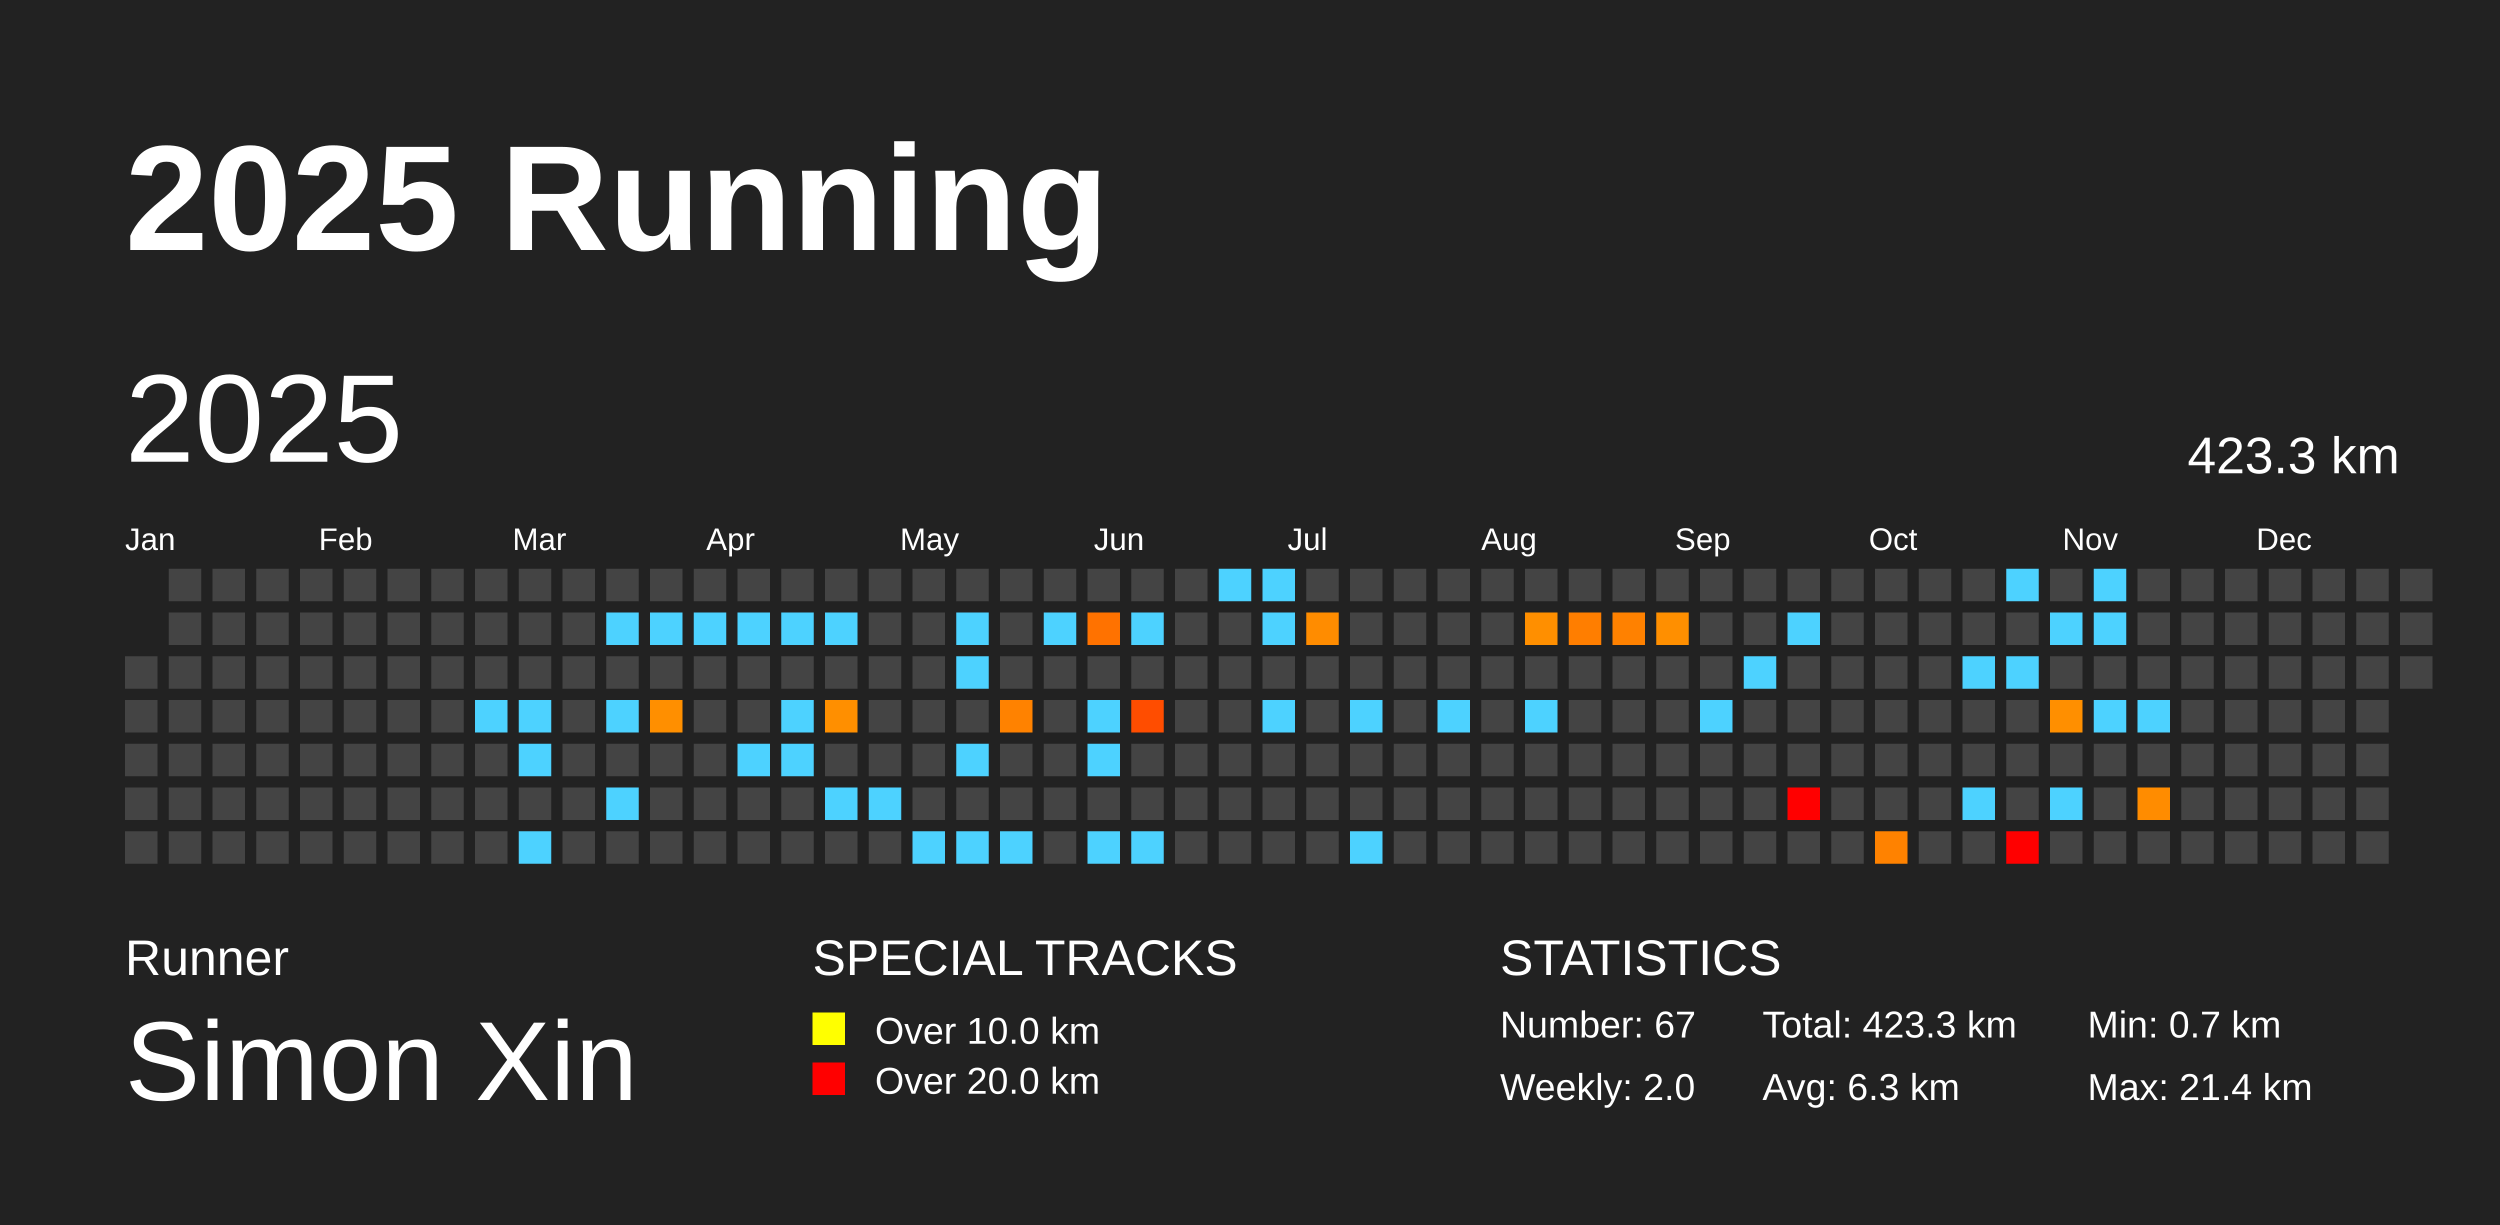
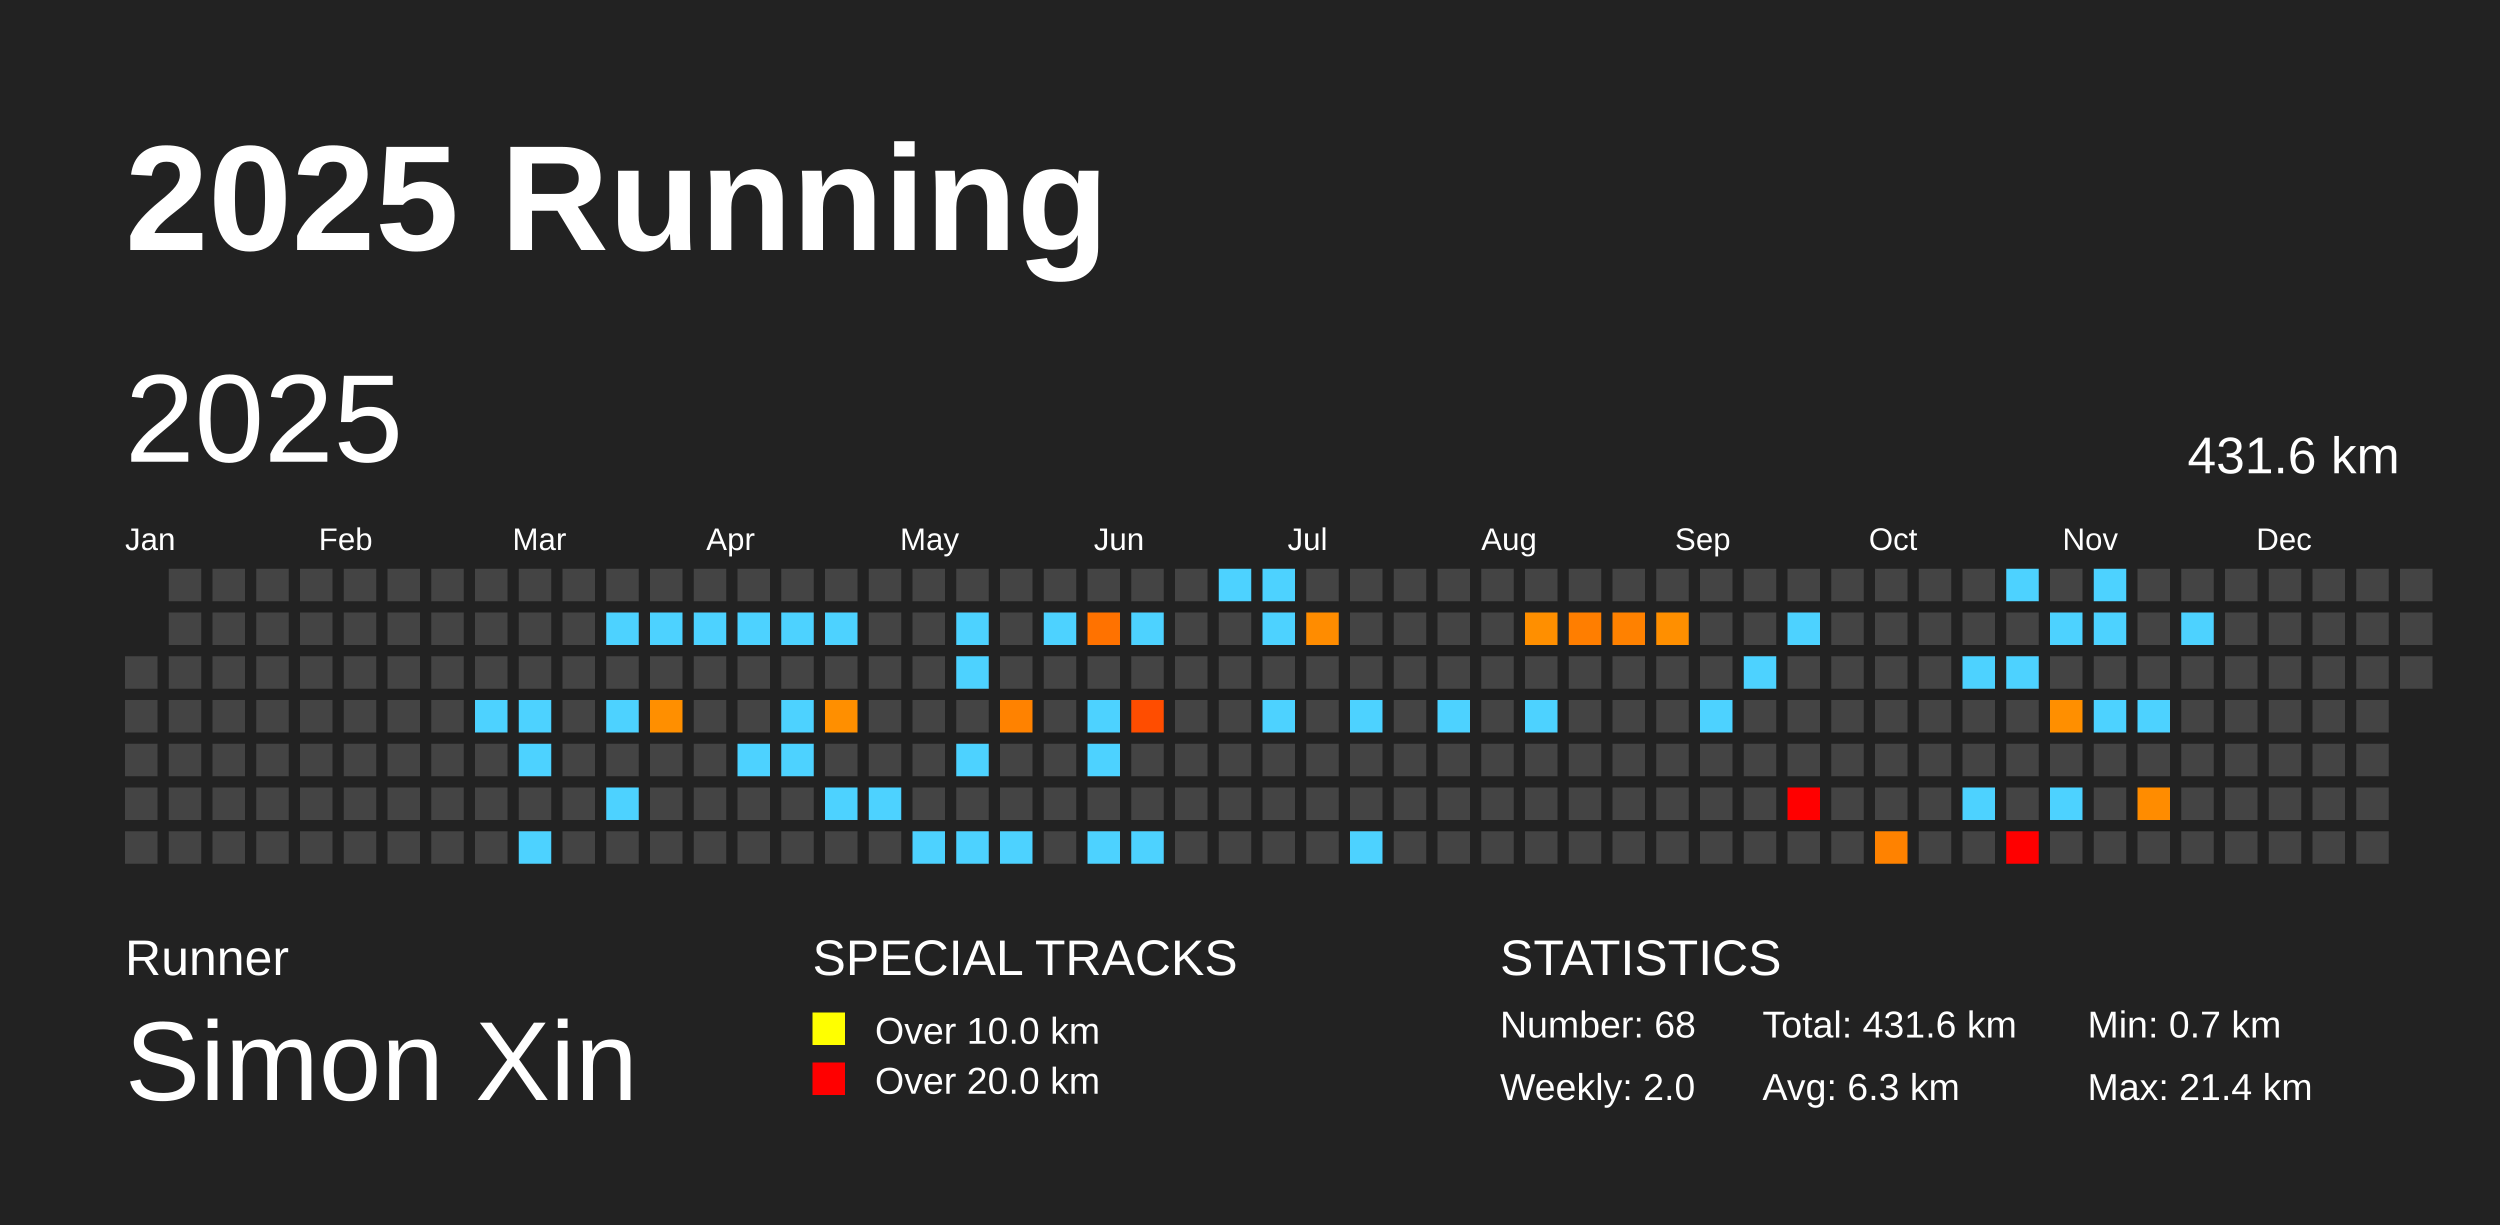
<svg xmlns="http://www.w3.org/2000/svg" baseProfile="full" height="98mm" version="1.1" viewBox="0,0,200,98" width="200mm">
  <defs />
  <rect fill="#222222" height="98" width="200" x="0" y="0" />
  <text fill="#FFFFFF" style="font-size:12px; font-family:Arial; font-weight:bold;" x="10" y="20">2025 Running</text>
  <text fill="#FFFFFF" style="font-size:4px; font-family:Arial" x="10" y="78">Runner</text>
  <text fill="#FFFFFF" style="font-size:9px; font-family:Arial" x="10" y="88">Simon Xin</text>
  <text fill="#FFFFFF" style="font-size:4px; font-family:Arial" x="65" y="78">SPECIAL TRACKS</text>
  <rect fill="yellow" height="2.6" width="2.6" x="65" y="81" />
  <text fill="#FFFFFF" style="font-size:3px; font-family:Arial" x="70" y="83.5">Over 10.0 km</text>
  <rect fill="red" height="2.6" width="2.6" x="65" y="85" />
  <text fill="#FFFFFF" style="font-size:3px; font-family:Arial" x="70" y="87.5">Over 20.0 km</text>
  <text fill="#FFFFFF" style="font-size:4px; font-family:Arial" x="120" y="78">STATISTICS</text>
-   <text fill="#FFFFFF" style="font-size:3px; font-family:Arial" x="120" y="83">Number: 67</text>
+   <text fill="#FFFFFF" style="font-size:3px; font-family:Arial" x="120" y="83">Number: 68</text>
  <text fill="#FFFFFF" style="font-size:3px; font-family:Arial" x="120" y="88">Weekly: 2.0</text>
-   <text fill="#FFFFFF" style="font-size:3px; font-family:Arial" x="141" y="83">Total: 423.3 km</text>
+   <text fill="#FFFFFF" style="font-size:3px; font-family:Arial" x="141" y="83">Total: 431.6 km</text>
  <text fill="#FFFFFF" style="font-size:3px; font-family:Arial" x="141" y="88">Avg: 6.3 km</text>
  <text fill="#FFFFFF" style="font-size:3px; font-family:Arial" x="167" y="83">Min: 0.7 km</text>
  <text fill="#FFFFFF" style="font-size:3px; font-family:Arial" x="167" y="88">Max: 21.4 km</text>
  <text dominant-baseline="hanging" fill="#FFFFFF" style="font-size:10.0px; font-family:Arial;" x="10" y="30">2025</text>
-   <text dominant-baseline="hanging" fill="#FFFFFF" style="font-size:4.125px; font-family:Arial;" x="175" y="35">423.3 km</text>
+   <text dominant-baseline="hanging" fill="#FFFFFF" style="font-size:4.125px; font-family:Arial;" x="175" y="35">431.6 km</text>
  <text fill="#FFFFFF" style="font-size:2.5px; font-family:Arial" x="10.0" y="44">Jan</text>
  <text fill="#FFFFFF" style="font-size:2.5px; font-family:Arial" x="25.5" y="44">Feb</text>
  <text fill="#FFFFFF" style="font-size:2.5px; font-family:Arial" x="41.0" y="44">Mar</text>
  <text fill="#FFFFFF" style="font-size:2.5px; font-family:Arial" x="56.5" y="44">Apr</text>
  <text fill="#FFFFFF" style="font-size:2.5px; font-family:Arial" x="72.0" y="44">May</text>
  <text fill="#FFFFFF" style="font-size:2.5px; font-family:Arial" x="87.5" y="44">Jun</text>
  <text fill="#FFFFFF" style="font-size:2.5px; font-family:Arial" x="103.0" y="44">Jul</text>
  <text fill="#FFFFFF" style="font-size:2.5px; font-family:Arial" x="118.5" y="44">Aug</text>
  <text fill="#FFFFFF" style="font-size:2.5px; font-family:Arial" x="134.0" y="44">Sep</text>
  <text fill="#FFFFFF" style="font-size:2.5px; font-family:Arial" x="149.5" y="44">Oct</text>
  <text fill="#FFFFFF" style="font-size:2.5px; font-family:Arial" x="165.0" y="44">Nov</text>
  <text fill="#FFFFFF" style="font-size:2.5px; font-family:Arial" x="180.5" y="44">Dec</text>
  <rect fill="#444444" height="2.6" width="2.6" x="10.0" y="52.5" />
  <rect fill="#444444" height="2.6" width="2.6" x="10.0" y="56.0" />
  <rect fill="#444444" height="2.6" width="2.6" x="10.0" y="59.5" />
  <rect fill="#444444" height="2.6" width="2.6" x="10.0" y="63.0" />
  <rect fill="#444444" height="2.6" width="2.6" x="10.0" y="66.5" />
  <rect fill="#444444" height="2.6" width="2.6" x="13.5" y="45.5" />
  <rect fill="#444444" height="2.6" width="2.6" x="13.5" y="49.0" />
  <rect fill="#444444" height="2.6" width="2.6" x="13.5" y="52.5" />
  <rect fill="#444444" height="2.6" width="2.6" x="13.5" y="56.0" />
  <rect fill="#444444" height="2.6" width="2.6" x="13.5" y="59.5" />
  <rect fill="#444444" height="2.6" width="2.6" x="13.5" y="63.0" />
  <rect fill="#444444" height="2.6" width="2.6" x="13.5" y="66.5" />
  <rect fill="#444444" height="2.6" width="2.6" x="17.0" y="45.5" />
  <rect fill="#444444" height="2.6" width="2.6" x="17.0" y="49.0" />
  <rect fill="#444444" height="2.6" width="2.6" x="17.0" y="52.5" />
  <rect fill="#444444" height="2.6" width="2.6" x="17.0" y="56.0" />
  <rect fill="#444444" height="2.6" width="2.6" x="17.0" y="59.5" />
  <rect fill="#444444" height="2.6" width="2.6" x="17.0" y="63.0" />
  <rect fill="#444444" height="2.6" width="2.6" x="17.0" y="66.5" />
  <rect fill="#444444" height="2.6" width="2.6" x="20.5" y="45.5" />
  <rect fill="#444444" height="2.6" width="2.6" x="20.5" y="49.0" />
  <rect fill="#444444" height="2.6" width="2.6" x="20.5" y="52.5" />
  <rect fill="#444444" height="2.6" width="2.6" x="20.5" y="56.0" />
  <rect fill="#444444" height="2.6" width="2.6" x="20.5" y="59.5" />
  <rect fill="#444444" height="2.6" width="2.6" x="20.5" y="63.0" />
  <rect fill="#444444" height="2.6" width="2.6" x="20.5" y="66.5" />
  <rect fill="#444444" height="2.6" width="2.6" x="24.0" y="45.5" />
  <rect fill="#444444" height="2.6" width="2.6" x="24.0" y="49.0" />
  <rect fill="#444444" height="2.6" width="2.6" x="24.0" y="52.5" />
  <rect fill="#444444" height="2.6" width="2.6" x="24.0" y="56.0" />
  <rect fill="#444444" height="2.6" width="2.6" x="24.0" y="59.5" />
  <rect fill="#444444" height="2.6" width="2.6" x="24.0" y="63.0" />
  <rect fill="#444444" height="2.6" width="2.6" x="24.0" y="66.5" />
  <rect fill="#444444" height="2.6" width="2.6" x="27.5" y="45.5" />
  <rect fill="#444444" height="2.6" width="2.6" x="27.5" y="49.0" />
  <rect fill="#444444" height="2.6" width="2.6" x="27.5" y="52.5" />
  <rect fill="#444444" height="2.6" width="2.6" x="27.5" y="56.0" />
  <rect fill="#444444" height="2.6" width="2.6" x="27.5" y="59.5" />
  <rect fill="#444444" height="2.6" width="2.6" x="27.5" y="63.0" />
  <rect fill="#444444" height="2.6" width="2.6" x="27.5" y="66.5" />
  <rect fill="#444444" height="2.6" width="2.6" x="31.0" y="45.5" />
  <rect fill="#444444" height="2.6" width="2.6" x="31.0" y="49.0" />
  <rect fill="#444444" height="2.6" width="2.6" x="31.0" y="52.5" />
  <rect fill="#444444" height="2.6" width="2.6" x="31.0" y="56.0" />
  <rect fill="#444444" height="2.6" width="2.6" x="31.0" y="59.5" />
  <rect fill="#444444" height="2.6" width="2.6" x="31.0" y="63.0" />
  <rect fill="#444444" height="2.6" width="2.6" x="31.0" y="66.5" />
  <rect fill="#444444" height="2.6" width="2.6" x="34.5" y="45.5" />
  <rect fill="#444444" height="2.6" width="2.6" x="34.5" y="49.0" />
  <rect fill="#444444" height="2.6" width="2.6" x="34.5" y="52.5" />
  <rect fill="#444444" height="2.6" width="2.6" x="34.5" y="56.0" />
  <rect fill="#444444" height="2.6" width="2.6" x="34.5" y="59.5" />
  <rect fill="#444444" height="2.6" width="2.6" x="34.5" y="63.0" />
  <rect fill="#444444" height="2.6" width="2.6" x="34.5" y="66.5" />
  <rect fill="#444444" height="2.6" width="2.6" x="38.0" y="45.5" />
  <rect fill="#444444" height="2.6" width="2.6" x="38.0" y="49.0" />
  <rect fill="#444444" height="2.6" width="2.6" x="38.0" y="52.5" />
  <rect fill="#4dd2ff" height="2.6" width="2.6" x="38.0" y="56.0" />
  <rect fill="#444444" height="2.6" width="2.6" x="38.0" y="59.5" />
  <rect fill="#444444" height="2.6" width="2.6" x="38.0" y="63.0" />
  <rect fill="#444444" height="2.6" width="2.6" x="38.0" y="66.5" />
  <rect fill="#444444" height="2.6" width="2.6" x="41.5" y="45.5" />
  <rect fill="#444444" height="2.6" width="2.6" x="41.5" y="49.0" />
  <rect fill="#444444" height="2.6" width="2.6" x="41.5" y="52.5" />
  <rect fill="#4dd2ff" height="2.6" width="2.6" x="41.5" y="56.0" />
  <rect fill="#4dd2ff" height="2.6" width="2.6" x="41.5" y="59.5" />
  <rect fill="#444444" height="2.6" width="2.6" x="41.5" y="63.0" />
  <rect fill="#4dd2ff" height="2.6" width="2.6" x="41.5" y="66.5" />
  <rect fill="#444444" height="2.6" width="2.6" x="45.0" y="45.5" />
  <rect fill="#444444" height="2.6" width="2.6" x="45.0" y="49.0" />
  <rect fill="#444444" height="2.6" width="2.6" x="45.0" y="52.5" />
  <rect fill="#444444" height="2.6" width="2.6" x="45.0" y="56.0" />
  <rect fill="#444444" height="2.6" width="2.6" x="45.0" y="59.5" />
  <rect fill="#444444" height="2.6" width="2.6" x="45.0" y="63.0" />
  <rect fill="#444444" height="2.6" width="2.6" x="45.0" y="66.5" />
  <rect fill="#444444" height="2.6" width="2.6" x="48.5" y="45.5" />
  <rect fill="#4dd2ff" height="2.6" width="2.6" x="48.5" y="49.0" />
  <rect fill="#444444" height="2.6" width="2.6" x="48.5" y="52.5" />
  <rect fill="#4dd2ff" height="2.6" width="2.6" x="48.5" y="56.0" />
  <rect fill="#444444" height="2.6" width="2.6" x="48.5" y="59.5" />
  <rect fill="#4dd2ff" height="2.6" width="2.6" x="48.5" y="63.0" />
  <rect fill="#444444" height="2.6" width="2.6" x="48.5" y="66.5" />
  <rect fill="#444444" height="2.6" width="2.6" x="52.0" y="45.5" />
  <rect fill="#4dd2ff" height="2.6" width="2.6" x="52.0" y="49.0" />
  <rect fill="#444444" height="2.6" width="2.6" x="52.0" y="52.5" />
  <rect fill="#ff8f00" height="2.6" width="2.6" x="52.0" y="56.0" />
  <rect fill="#444444" height="2.6" width="2.6" x="52.0" y="59.5" />
  <rect fill="#444444" height="2.6" width="2.6" x="52.0" y="63.0" />
  <rect fill="#444444" height="2.6" width="2.6" x="52.0" y="66.5" />
  <rect fill="#444444" height="2.6" width="2.6" x="55.5" y="45.5" />
  <rect fill="#4dd2ff" height="2.6" width="2.6" x="55.5" y="49.0" />
  <rect fill="#444444" height="2.6" width="2.6" x="55.5" y="52.5" />
  <rect fill="#444444" height="2.6" width="2.6" x="55.5" y="56.0" />
  <rect fill="#444444" height="2.6" width="2.6" x="55.5" y="59.5" />
  <rect fill="#444444" height="2.6" width="2.6" x="55.5" y="63.0" />
  <rect fill="#444444" height="2.6" width="2.6" x="55.5" y="66.5" />
  <rect fill="#444444" height="2.6" width="2.6" x="59.0" y="45.5" />
  <rect fill="#4dd2ff" height="2.6" width="2.6" x="59.0" y="49.0" />
  <rect fill="#444444" height="2.6" width="2.6" x="59.0" y="52.5" />
  <rect fill="#444444" height="2.6" width="2.6" x="59.0" y="56.0" />
  <rect fill="#4dd2ff" height="2.6" width="2.6" x="59.0" y="59.5" />
  <rect fill="#444444" height="2.6" width="2.6" x="59.0" y="63.0" />
  <rect fill="#444444" height="2.6" width="2.6" x="59.0" y="66.5" />
  <rect fill="#444444" height="2.6" width="2.6" x="62.5" y="45.5" />
  <rect fill="#4dd2ff" height="2.6" width="2.6" x="62.5" y="49.0" />
  <rect fill="#444444" height="2.6" width="2.6" x="62.5" y="52.5" />
  <rect fill="#4dd2ff" height="2.6" width="2.6" x="62.5" y="56.0" />
  <rect fill="#4dd2ff" height="2.6" width="2.6" x="62.5" y="59.5" />
  <rect fill="#444444" height="2.6" width="2.6" x="62.5" y="63.0" />
  <rect fill="#444444" height="2.6" width="2.6" x="62.5" y="66.5" />
  <rect fill="#444444" height="2.6" width="2.6" x="66.0" y="45.5" />
  <rect fill="#4dd2ff" height="2.6" width="2.6" x="66.0" y="49.0" />
  <rect fill="#444444" height="2.6" width="2.6" x="66.0" y="52.5" />
  <rect fill="#ff8f00" height="2.6" width="2.6" x="66.0" y="56.0" />
  <rect fill="#444444" height="2.6" width="2.6" x="66.0" y="59.5" />
  <rect fill="#4dd2ff" height="2.6" width="2.6" x="66.0" y="63.0" />
  <rect fill="#444444" height="2.6" width="2.6" x="66.0" y="66.5" />
  <rect fill="#444444" height="2.6" width="2.6" x="69.5" y="45.5" />
  <rect fill="#444444" height="2.6" width="2.6" x="69.5" y="49.0" />
  <rect fill="#444444" height="2.6" width="2.6" x="69.5" y="52.5" />
  <rect fill="#444444" height="2.6" width="2.6" x="69.5" y="56.0" />
  <rect fill="#444444" height="2.6" width="2.6" x="69.5" y="59.5" />
  <rect fill="#4dd2ff" height="2.6" width="2.6" x="69.5" y="63.0" />
  <rect fill="#444444" height="2.6" width="2.6" x="69.5" y="66.5" />
  <rect fill="#444444" height="2.6" width="2.6" x="73.0" y="45.5" />
  <rect fill="#444444" height="2.6" width="2.6" x="73.0" y="49.0" />
  <rect fill="#444444" height="2.6" width="2.6" x="73.0" y="52.5" />
  <rect fill="#444444" height="2.6" width="2.6" x="73.0" y="56.0" />
  <rect fill="#444444" height="2.6" width="2.6" x="73.0" y="59.5" />
  <rect fill="#444444" height="2.6" width="2.6" x="73.0" y="63.0" />
  <rect fill="#4dd2ff" height="2.6" width="2.6" x="73.0" y="66.5" />
  <rect fill="#444444" height="2.6" width="2.6" x="76.5" y="45.5" />
  <rect fill="#4dd2ff" height="2.6" width="2.6" x="76.5" y="49.0" />
  <rect fill="#4dd2ff" height="2.6" width="2.6" x="76.5" y="52.5" />
  <rect fill="#444444" height="2.6" width="2.6" x="76.5" y="56.0" />
  <rect fill="#4dd2ff" height="2.6" width="2.6" x="76.5" y="59.5" />
  <rect fill="#444444" height="2.6" width="2.6" x="76.5" y="63.0" />
  <rect fill="#4dd2ff" height="2.6" width="2.6" x="76.5" y="66.5" />
  <rect fill="#444444" height="2.6" width="2.6" x="80.0" y="45.5" />
  <rect fill="#444444" height="2.6" width="2.6" x="80.0" y="49.0" />
  <rect fill="#444444" height="2.6" width="2.6" x="80.0" y="52.5" />
  <rect fill="#ff8200" height="2.6" width="2.6" x="80.0" y="56.0" />
  <rect fill="#444444" height="2.6" width="2.6" x="80.0" y="59.5" />
  <rect fill="#444444" height="2.6" width="2.6" x="80.0" y="63.0" />
  <rect fill="#4dd2ff" height="2.6" width="2.6" x="80.0" y="66.5" />
  <rect fill="#444444" height="2.6" width="2.6" x="83.5" y="45.5" />
  <rect fill="#4dd2ff" height="2.6" width="2.6" x="83.5" y="49.0" />
  <rect fill="#444444" height="2.6" width="2.6" x="83.5" y="52.5" />
  <rect fill="#444444" height="2.6" width="2.6" x="83.5" y="56.0" />
  <rect fill="#444444" height="2.6" width="2.6" x="83.5" y="59.5" />
  <rect fill="#444444" height="2.6" width="2.6" x="83.5" y="63.0" />
  <rect fill="#444444" height="2.6" width="2.6" x="83.5" y="66.5" />
  <rect fill="#444444" height="2.6" width="2.6" x="87.0" y="45.5" />
  <rect fill="#ff7200" height="2.6" width="2.6" x="87.0" y="49.0" />
  <rect fill="#444444" height="2.6" width="2.6" x="87.0" y="52.5" />
  <rect fill="#4dd2ff" height="2.6" width="2.6" x="87.0" y="56.0" />
  <rect fill="#4dd2ff" height="2.6" width="2.6" x="87.0" y="59.5" />
  <rect fill="#444444" height="2.6" width="2.6" x="87.0" y="63.0" />
  <rect fill="#4dd2ff" height="2.6" width="2.6" x="87.0" y="66.5" />
  <rect fill="#444444" height="2.6" width="2.6" x="90.5" y="45.5" />
  <rect fill="#4dd2ff" height="2.6" width="2.6" x="90.5" y="49.0" />
  <rect fill="#444444" height="2.6" width="2.6" x="90.5" y="52.5" />
  <rect fill="#ff4d00" height="2.6" width="2.6" x="90.5" y="56.0" />
  <rect fill="#444444" height="2.6" width="2.6" x="90.5" y="59.5" />
  <rect fill="#444444" height="2.6" width="2.6" x="90.5" y="63.0" />
  <rect fill="#4dd2ff" height="2.6" width="2.6" x="90.5" y="66.5" />
  <rect fill="#444444" height="2.6" width="2.6" x="94.0" y="45.5" />
  <rect fill="#444444" height="2.6" width="2.6" x="94.0" y="49.0" />
  <rect fill="#444444" height="2.6" width="2.6" x="94.0" y="52.5" />
  <rect fill="#444444" height="2.6" width="2.6" x="94.0" y="56.0" />
  <rect fill="#444444" height="2.6" width="2.6" x="94.0" y="59.5" />
  <rect fill="#444444" height="2.6" width="2.6" x="94.0" y="63.0" />
  <rect fill="#444444" height="2.6" width="2.6" x="94.0" y="66.5" />
  <rect fill="#4dd2ff" height="2.6" width="2.6" x="97.5" y="45.5" />
  <rect fill="#444444" height="2.6" width="2.6" x="97.5" y="49.0" />
  <rect fill="#444444" height="2.6" width="2.6" x="97.5" y="52.5" />
  <rect fill="#444444" height="2.6" width="2.6" x="97.5" y="56.0" />
  <rect fill="#444444" height="2.6" width="2.6" x="97.5" y="59.5" />
  <rect fill="#444444" height="2.6" width="2.6" x="97.5" y="63.0" />
  <rect fill="#444444" height="2.6" width="2.6" x="97.5" y="66.5" />
  <rect fill="#4dd2ff" height="2.6" width="2.6" x="101.0" y="45.5" />
  <rect fill="#4dd2ff" height="2.6" width="2.6" x="101.0" y="49.0" />
  <rect fill="#444444" height="2.6" width="2.6" x="101.0" y="52.5" />
  <rect fill="#4dd2ff" height="2.6" width="2.6" x="101.0" y="56.0" />
  <rect fill="#444444" height="2.6" width="2.6" x="101.0" y="59.5" />
  <rect fill="#444444" height="2.6" width="2.6" x="101.0" y="63.0" />
  <rect fill="#444444" height="2.6" width="2.6" x="101.0" y="66.5" />
  <rect fill="#444444" height="2.6" width="2.6" x="104.5" y="45.5" />
  <rect fill="#ff8c00" height="2.6" width="2.6" x="104.5" y="49.0" />
  <rect fill="#444444" height="2.6" width="2.6" x="104.5" y="52.5" />
  <rect fill="#444444" height="2.6" width="2.6" x="104.5" y="56.0" />
  <rect fill="#444444" height="2.6" width="2.6" x="104.5" y="59.5" />
  <rect fill="#444444" height="2.6" width="2.6" x="104.5" y="63.0" />
  <rect fill="#444444" height="2.6" width="2.6" x="104.5" y="66.5" />
  <rect fill="#444444" height="2.6" width="2.6" x="108.0" y="45.5" />
  <rect fill="#444444" height="2.6" width="2.6" x="108.0" y="49.0" />
  <rect fill="#444444" height="2.6" width="2.6" x="108.0" y="52.5" />
  <rect fill="#4dd2ff" height="2.6" width="2.6" x="108.0" y="56.0" />
  <rect fill="#444444" height="2.6" width="2.6" x="108.0" y="59.5" />
  <rect fill="#444444" height="2.6" width="2.6" x="108.0" y="63.0" />
  <rect fill="#4dd2ff" height="2.6" width="2.6" x="108.0" y="66.5" />
  <rect fill="#444444" height="2.6" width="2.6" x="111.5" y="45.5" />
  <rect fill="#444444" height="2.6" width="2.6" x="111.5" y="49.0" />
  <rect fill="#444444" height="2.6" width="2.6" x="111.5" y="52.5" />
  <rect fill="#444444" height="2.6" width="2.6" x="111.5" y="56.0" />
  <rect fill="#444444" height="2.6" width="2.6" x="111.5" y="59.5" />
  <rect fill="#444444" height="2.6" width="2.6" x="111.5" y="63.0" />
  <rect fill="#444444" height="2.6" width="2.6" x="111.5" y="66.5" />
  <rect fill="#444444" height="2.6" width="2.6" x="115.0" y="45.5" />
  <rect fill="#444444" height="2.6" width="2.6" x="115.0" y="49.0" />
  <rect fill="#444444" height="2.6" width="2.6" x="115.0" y="52.5" />
  <rect fill="#4dd2ff" height="2.6" width="2.6" x="115.0" y="56.0" />
  <rect fill="#444444" height="2.6" width="2.6" x="115.0" y="59.5" />
  <rect fill="#444444" height="2.6" width="2.6" x="115.0" y="63.0" />
  <rect fill="#444444" height="2.6" width="2.6" x="115.0" y="66.5" />
  <rect fill="#444444" height="2.6" width="2.6" x="118.5" y="45.5" />
  <rect fill="#444444" height="2.6" width="2.6" x="118.5" y="49.0" />
  <rect fill="#444444" height="2.6" width="2.6" x="118.5" y="52.5" />
  <rect fill="#444444" height="2.6" width="2.6" x="118.5" y="56.0" />
  <rect fill="#444444" height="2.6" width="2.6" x="118.5" y="59.5" />
  <rect fill="#444444" height="2.6" width="2.6" x="118.5" y="63.0" />
  <rect fill="#444444" height="2.6" width="2.6" x="118.5" y="66.5" />
  <rect fill="#444444" height="2.6" width="2.6" x="122.0" y="45.5" />
  <rect fill="#ff8f00" height="2.6" width="2.6" x="122.0" y="49.0" />
  <rect fill="#444444" height="2.6" width="2.6" x="122.0" y="52.5" />
  <rect fill="#4dd2ff" height="2.6" width="2.6" x="122.0" y="56.0" />
  <rect fill="#444444" height="2.6" width="2.6" x="122.0" y="59.5" />
  <rect fill="#444444" height="2.6" width="2.6" x="122.0" y="63.0" />
  <rect fill="#444444" height="2.6" width="2.6" x="122.0" y="66.5" />
  <rect fill="#444444" height="2.6" width="2.6" x="125.5" y="45.5" />
  <rect fill="#ff7e00" height="2.6" width="2.6" x="125.5" y="49.0" />
  <rect fill="#444444" height="2.6" width="2.6" x="125.5" y="52.5" />
  <rect fill="#444444" height="2.6" width="2.6" x="125.5" y="56.0" />
  <rect fill="#444444" height="2.6" width="2.6" x="125.5" y="59.5" />
  <rect fill="#444444" height="2.6" width="2.6" x="125.5" y="63.0" />
  <rect fill="#444444" height="2.6" width="2.6" x="125.5" y="66.5" />
  <rect fill="#444444" height="2.6" width="2.6" x="129.0" y="45.5" />
  <rect fill="#ff8100" height="2.6" width="2.6" x="129.0" y="49.0" />
  <rect fill="#444444" height="2.6" width="2.6" x="129.0" y="52.5" />
  <rect fill="#444444" height="2.6" width="2.6" x="129.0" y="56.0" />
  <rect fill="#444444" height="2.6" width="2.6" x="129.0" y="59.5" />
  <rect fill="#444444" height="2.6" width="2.6" x="129.0" y="63.0" />
  <rect fill="#444444" height="2.6" width="2.6" x="129.0" y="66.5" />
  <rect fill="#444444" height="2.6" width="2.6" x="132.5" y="45.5" />
  <rect fill="#ff8f00" height="2.6" width="2.6" x="132.5" y="49.0" />
  <rect fill="#444444" height="2.6" width="2.6" x="132.5" y="52.5" />
  <rect fill="#444444" height="2.6" width="2.6" x="132.5" y="56.0" />
  <rect fill="#444444" height="2.6" width="2.6" x="132.5" y="59.5" />
  <rect fill="#444444" height="2.6" width="2.6" x="132.5" y="63.0" />
  <rect fill="#444444" height="2.6" width="2.6" x="132.5" y="66.5" />
  <rect fill="#444444" height="2.6" width="2.6" x="136.0" y="45.5" />
  <rect fill="#444444" height="2.6" width="2.6" x="136.0" y="49.0" />
  <rect fill="#444444" height="2.6" width="2.6" x="136.0" y="52.5" />
  <rect fill="#4dd2ff" height="2.6" width="2.6" x="136.0" y="56.0" />
  <rect fill="#444444" height="2.6" width="2.6" x="136.0" y="59.5" />
  <rect fill="#444444" height="2.6" width="2.6" x="136.0" y="63.0" />
  <rect fill="#444444" height="2.6" width="2.6" x="136.0" y="66.5" />
  <rect fill="#444444" height="2.6" width="2.6" x="139.5" y="45.5" />
  <rect fill="#444444" height="2.6" width="2.6" x="139.5" y="49.0" />
  <rect fill="#4dd2ff" height="2.6" width="2.6" x="139.5" y="52.5" />
  <rect fill="#444444" height="2.6" width="2.6" x="139.5" y="56.0" />
  <rect fill="#444444" height="2.6" width="2.6" x="139.5" y="59.5" />
  <rect fill="#444444" height="2.6" width="2.6" x="139.5" y="63.0" />
  <rect fill="#444444" height="2.6" width="2.6" x="139.5" y="66.5" />
  <rect fill="#444444" height="2.6" width="2.6" x="143.0" y="45.5" />
  <rect fill="#4dd2ff" height="2.6" width="2.6" x="143.0" y="49.0" />
  <rect fill="#444444" height="2.6" width="2.6" x="143.0" y="52.5" />
  <rect fill="#444444" height="2.6" width="2.6" x="143.0" y="56.0" />
  <rect fill="#444444" height="2.6" width="2.6" x="143.0" y="59.5" />
  <rect fill="red" height="2.6" width="2.6" x="143.0" y="63.0" />
  <rect fill="#444444" height="2.6" width="2.6" x="143.0" y="66.5" />
  <rect fill="#444444" height="2.6" width="2.6" x="146.5" y="45.5" />
  <rect fill="#444444" height="2.6" width="2.6" x="146.5" y="49.0" />
  <rect fill="#444444" height="2.6" width="2.6" x="146.5" y="52.5" />
  <rect fill="#444444" height="2.6" width="2.6" x="146.5" y="56.0" />
  <rect fill="#444444" height="2.6" width="2.6" x="146.5" y="59.5" />
  <rect fill="#444444" height="2.6" width="2.6" x="146.5" y="63.0" />
  <rect fill="#444444" height="2.6" width="2.6" x="146.5" y="66.5" />
  <rect fill="#444444" height="2.6" width="2.6" x="150.0" y="45.5" />
  <rect fill="#444444" height="2.6" width="2.6" x="150.0" y="49.0" />
  <rect fill="#444444" height="2.6" width="2.6" x="150.0" y="52.5" />
  <rect fill="#444444" height="2.6" width="2.6" x="150.0" y="56.0" />
  <rect fill="#444444" height="2.6" width="2.6" x="150.0" y="59.5" />
  <rect fill="#444444" height="2.6" width="2.6" x="150.0" y="63.0" />
  <rect fill="#ff8200" height="2.6" width="2.6" x="150.0" y="66.5" />
  <rect fill="#444444" height="2.6" width="2.6" x="153.5" y="45.5" />
  <rect fill="#444444" height="2.6" width="2.6" x="153.5" y="49.0" />
  <rect fill="#444444" height="2.6" width="2.6" x="153.5" y="52.5" />
  <rect fill="#444444" height="2.6" width="2.6" x="153.5" y="56.0" />
  <rect fill="#444444" height="2.6" width="2.6" x="153.5" y="59.5" />
  <rect fill="#444444" height="2.6" width="2.6" x="153.5" y="63.0" />
  <rect fill="#444444" height="2.6" width="2.6" x="153.5" y="66.5" />
  <rect fill="#444444" height="2.6" width="2.6" x="157.0" y="45.5" />
  <rect fill="#444444" height="2.6" width="2.6" x="157.0" y="49.0" />
  <rect fill="#4dd2ff" height="2.6" width="2.6" x="157.0" y="52.5" />
  <rect fill="#444444" height="2.6" width="2.6" x="157.0" y="56.0" />
  <rect fill="#444444" height="2.6" width="2.6" x="157.0" y="59.5" />
  <rect fill="#4dd2ff" height="2.6" width="2.6" x="157.0" y="63.0" />
  <rect fill="#444444" height="2.6" width="2.6" x="157.0" y="66.5" />
  <rect fill="#4dd2ff" height="2.6" width="2.6" x="160.5" y="45.5" />
  <rect fill="#444444" height="2.6" width="2.6" x="160.5" y="49.0" />
  <rect fill="#4dd2ff" height="2.6" width="2.6" x="160.5" y="52.5" />
  <rect fill="#444444" height="2.6" width="2.6" x="160.5" y="56.0" />
  <rect fill="#444444" height="2.6" width="2.6" x="160.5" y="59.5" />
  <rect fill="#444444" height="2.6" width="2.6" x="160.5" y="63.0" />
  <rect fill="red" height="2.6" width="2.6" x="160.5" y="66.5" />
  <rect fill="#444444" height="2.6" width="2.6" x="164.0" y="45.5" />
  <rect fill="#4dd2ff" height="2.6" width="2.6" x="164.0" y="49.0" />
  <rect fill="#444444" height="2.6" width="2.6" x="164.0" y="52.5" />
  <rect fill="#ff8f00" height="2.6" width="2.6" x="164.0" y="56.0" />
  <rect fill="#444444" height="2.6" width="2.6" x="164.0" y="59.5" />
  <rect fill="#4dd2ff" height="2.6" width="2.6" x="164.0" y="63.0" />
  <rect fill="#444444" height="2.6" width="2.6" x="164.0" y="66.5" />
  <rect fill="#4dd2ff" height="2.6" width="2.6" x="167.5" y="45.5" />
  <rect fill="#4dd2ff" height="2.6" width="2.6" x="167.5" y="49.0" />
  <rect fill="#444444" height="2.6" width="2.6" x="167.5" y="52.5" />
  <rect fill="#4dd2ff" height="2.6" width="2.6" x="167.5" y="56.0" />
  <rect fill="#444444" height="2.6" width="2.6" x="167.5" y="59.5" />
  <rect fill="#444444" height="2.6" width="2.6" x="167.5" y="63.0" />
  <rect fill="#444444" height="2.6" width="2.6" x="167.5" y="66.5" />
  <rect fill="#444444" height="2.6" width="2.6" x="171.0" y="45.5" />
  <rect fill="#444444" height="2.6" width="2.6" x="171.0" y="49.0" />
  <rect fill="#444444" height="2.6" width="2.6" x="171.0" y="52.5" />
  <rect fill="#4dd2ff" height="2.6" width="2.6" x="171.0" y="56.0" />
  <rect fill="#444444" height="2.6" width="2.6" x="171.0" y="59.5" />
  <rect fill="#ff8c00" height="2.6" width="2.6" x="171.0" y="63.0" />
  <rect fill="#444444" height="2.6" width="2.6" x="171.0" y="66.5" />
  <rect fill="#444444" height="2.6" width="2.6" x="174.5" y="45.5" />
-   <rect fill="#444444" height="2.6" width="2.6" x="174.5" y="49.0" />
+   <rect fill="#4dd2ff" height="2.6" width="2.6" x="174.5" y="49.0" />
  <rect fill="#444444" height="2.6" width="2.6" x="174.5" y="52.5" />
  <rect fill="#444444" height="2.6" width="2.6" x="174.5" y="56.0" />
  <rect fill="#444444" height="2.6" width="2.6" x="174.5" y="59.5" />
  <rect fill="#444444" height="2.6" width="2.6" x="174.5" y="63.0" />
  <rect fill="#444444" height="2.6" width="2.6" x="174.5" y="66.5" />
  <rect fill="#444444" height="2.6" width="2.6" x="178.0" y="45.5" />
  <rect fill="#444444" height="2.6" width="2.6" x="178.0" y="49.0" />
  <rect fill="#444444" height="2.6" width="2.6" x="178.0" y="52.5" />
  <rect fill="#444444" height="2.6" width="2.6" x="178.0" y="56.0" />
  <rect fill="#444444" height="2.6" width="2.6" x="178.0" y="59.5" />
  <rect fill="#444444" height="2.6" width="2.6" x="178.0" y="63.0" />
  <rect fill="#444444" height="2.6" width="2.6" x="178.0" y="66.5" />
  <rect fill="#444444" height="2.6" width="2.6" x="181.5" y="45.5" />
  <rect fill="#444444" height="2.6" width="2.6" x="181.5" y="49.0" />
  <rect fill="#444444" height="2.6" width="2.6" x="181.5" y="52.5" />
  <rect fill="#444444" height="2.6" width="2.6" x="181.5" y="56.0" />
  <rect fill="#444444" height="2.6" width="2.6" x="181.5" y="59.5" />
  <rect fill="#444444" height="2.6" width="2.6" x="181.5" y="63.0" />
  <rect fill="#444444" height="2.6" width="2.6" x="181.5" y="66.5" />
  <rect fill="#444444" height="2.6" width="2.6" x="185.0" y="45.5" />
  <rect fill="#444444" height="2.6" width="2.6" x="185.0" y="49.0" />
  <rect fill="#444444" height="2.6" width="2.6" x="185.0" y="52.5" />
  <rect fill="#444444" height="2.6" width="2.6" x="185.0" y="56.0" />
  <rect fill="#444444" height="2.6" width="2.6" x="185.0" y="59.5" />
  <rect fill="#444444" height="2.6" width="2.6" x="185.0" y="63.0" />
  <rect fill="#444444" height="2.6" width="2.6" x="185.0" y="66.5" />
  <rect fill="#444444" height="2.6" width="2.6" x="188.5" y="45.5" />
  <rect fill="#444444" height="2.6" width="2.6" x="188.5" y="49.0" />
  <rect fill="#444444" height="2.6" width="2.6" x="188.5" y="52.5" />
  <rect fill="#444444" height="2.6" width="2.6" x="188.5" y="56.0" />
  <rect fill="#444444" height="2.6" width="2.6" x="188.5" y="59.5" />
  <rect fill="#444444" height="2.6" width="2.6" x="188.5" y="63.0" />
  <rect fill="#444444" height="2.6" width="2.6" x="188.5" y="66.5" />
  <rect fill="#444444" height="2.6" width="2.6" x="192.0" y="45.5" />
  <rect fill="#444444" height="2.6" width="2.6" x="192.0" y="49.0" />
  <rect fill="#444444" height="2.6" width="2.6" x="192.0" y="52.5" />
</svg>
